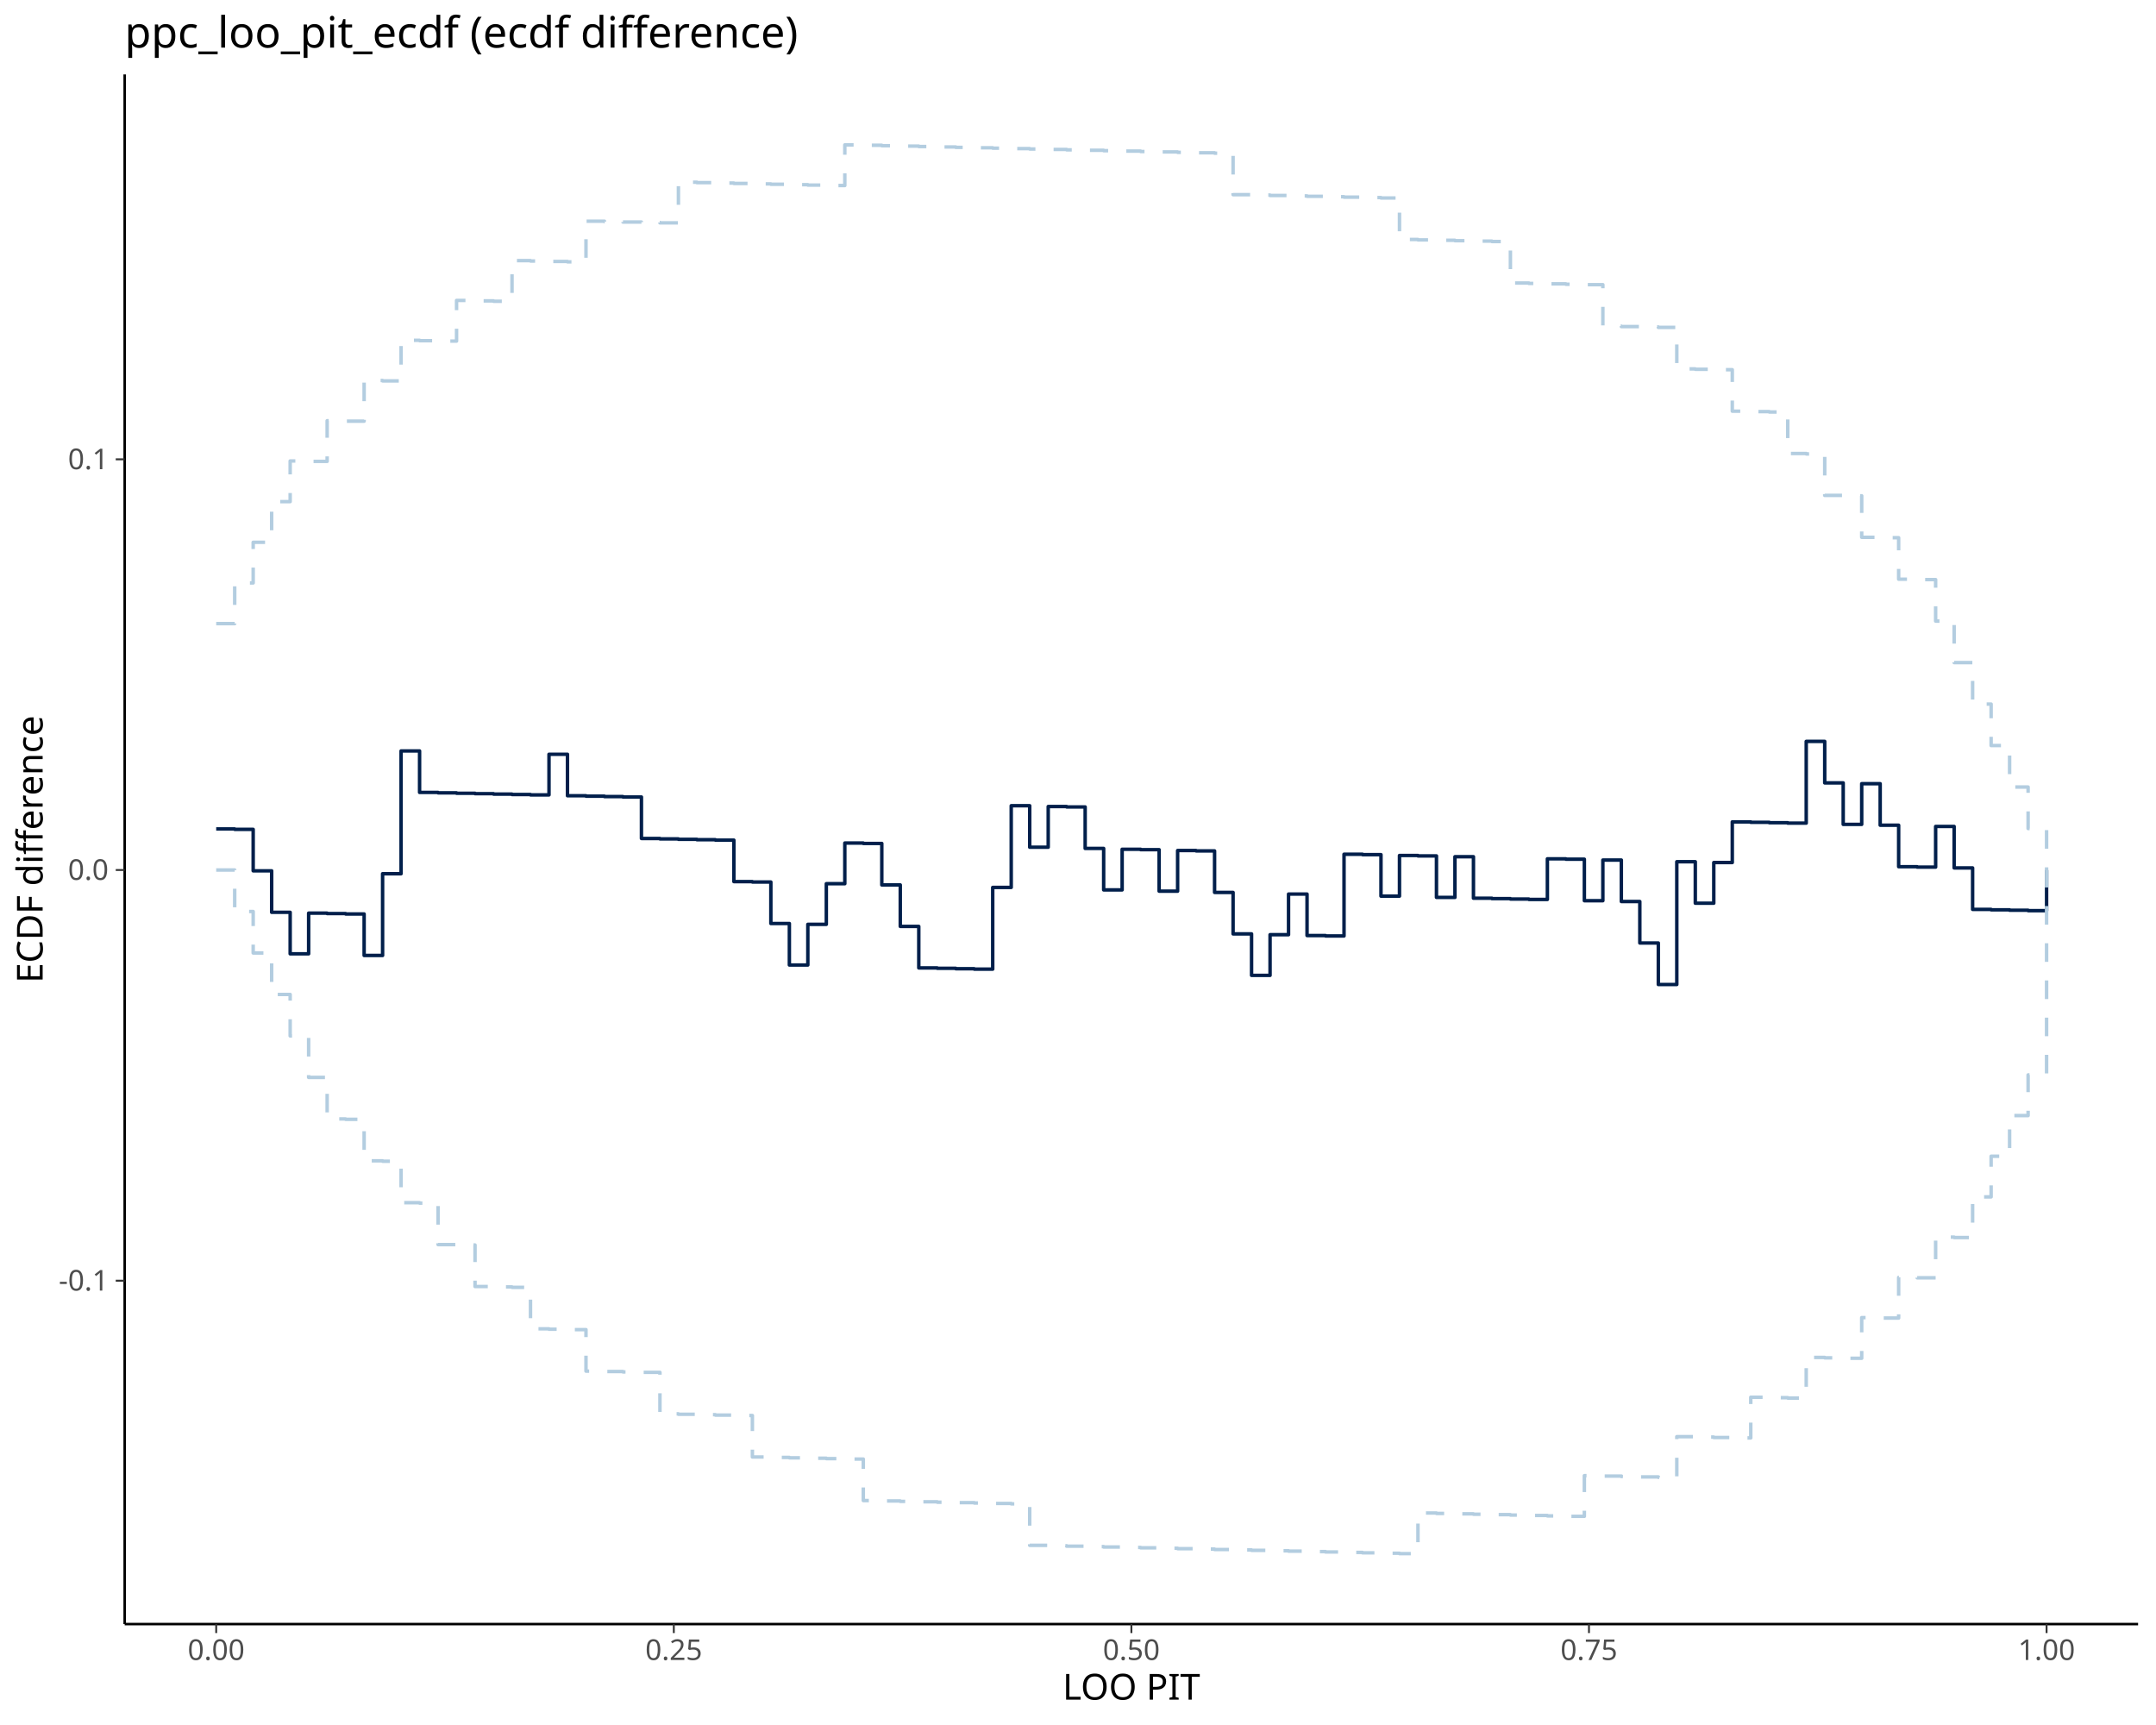
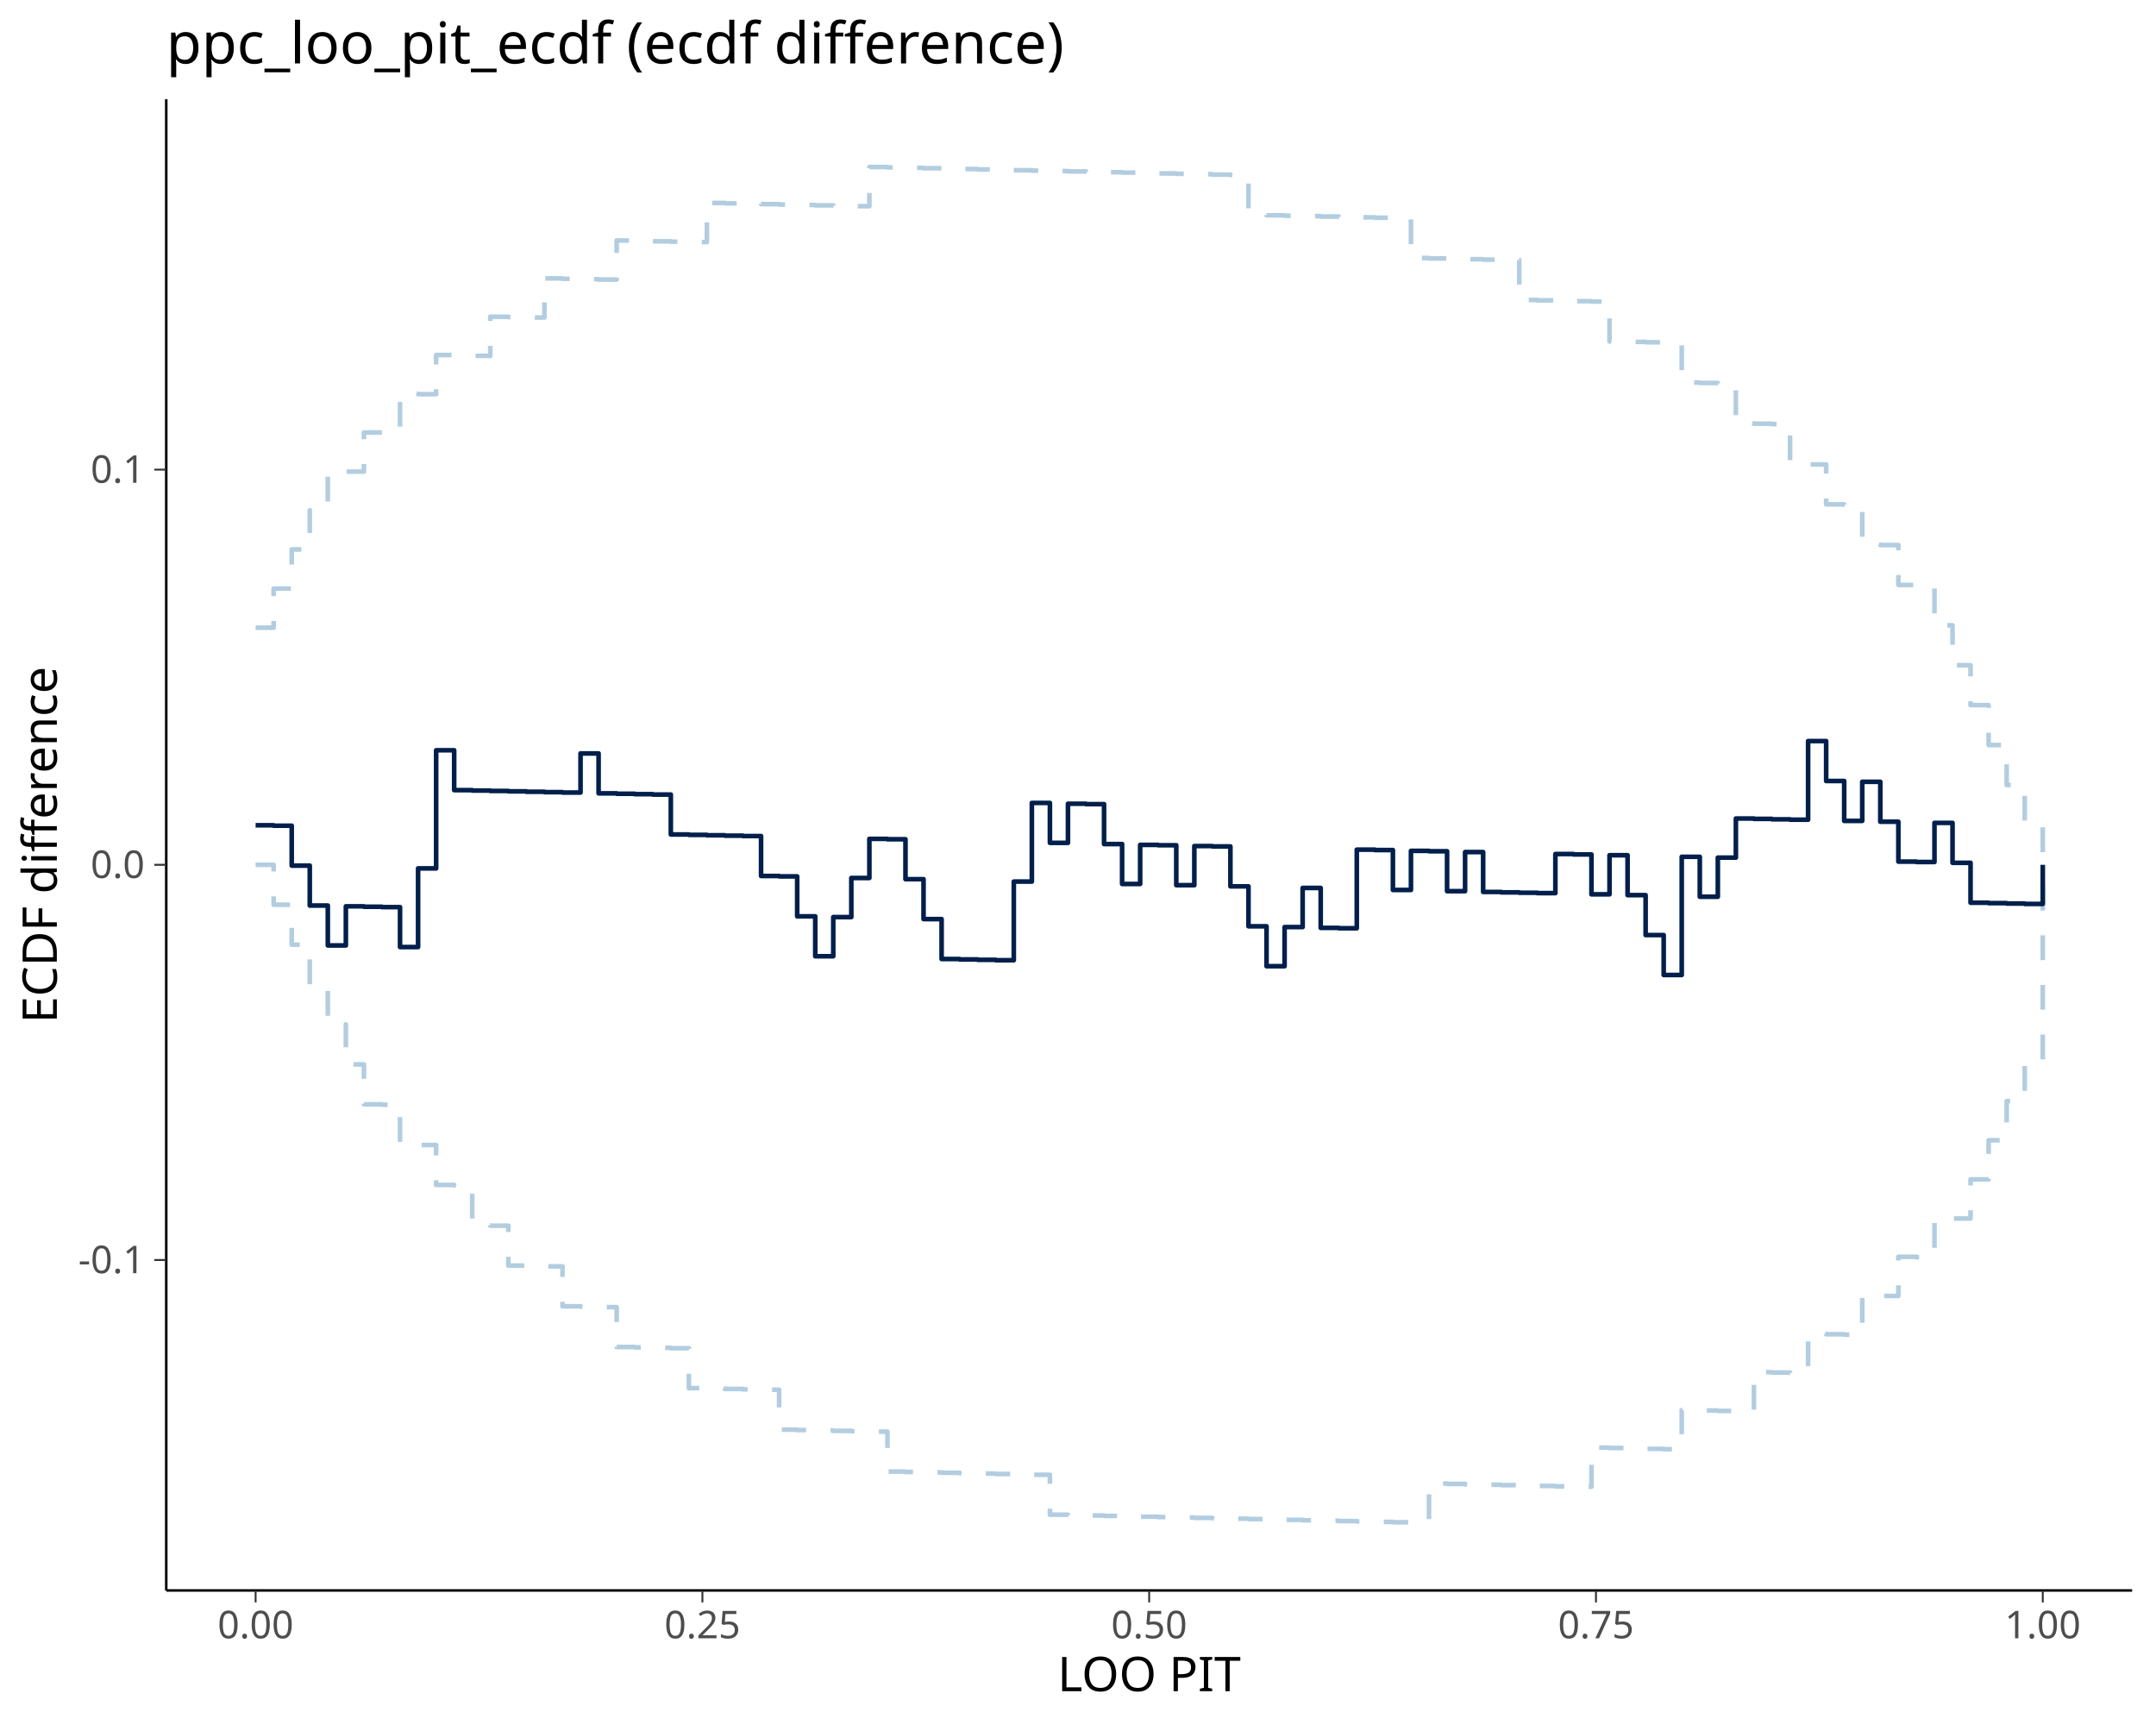
<svg xmlns="http://www.w3.org/2000/svg" class="svglite" data-engine-version="2.0" width="720.00pt" height="576.00pt" viewBox="0 0 720.00 576.00">
  <defs>
    <style type="text/css">
    .svglite line, .svglite polyline, .svglite polygon, .svglite path, .svglite rect, .svglite circle {
      fill: none;
      stroke: #000000;
      stroke-linecap: round;
      stroke-linejoin: round;
      stroke-miterlimit: 10.00;
    }
  </style>
  </defs>
  <rect width="100%" height="100%" style="stroke: none; fill: #FFFFFF;" />
  <defs>
    <clipPath id="cpMC4wMHw3MjAuMDB8MC4wMHw1NzYuMDA=">
      <rect x="0.00" y="0.00" width="720.00" height="576.00" />
    </clipPath>
  </defs>
  <g clip-path="url(#cpMC4wMHw3MjAuMDB8MC4wMHw1NzYuMDA=)">
</g>
  <defs>
-     <clipPath id="cpNDEuNjR8NzE0LjAyfDI0Ljg1fDU0Mi4zMA==">
-       <rect x="41.64" y="24.85" width="672.38" height="517.45" />
+     <clipPath id="cpNTUuNTJ8NzEyLjAzfDMzLjE0fDUzMS4wNw==">
+       <rect x="55.52" y="33.14" width="656.51" height="497.93" />
    </clipPath>
  </defs>
-   <g clip-path="url(#cpNDEuNjR8NzE0LjAyfDI0Ljg1fDU0Mi4zMA==)">
-     <polyline points="72.20,276.79 78.38,276.79 78.38,276.93 84.55,276.93 84.55,290.78 90.72,290.78 90.72,304.63 96.90,304.63 96.90,318.49 103.07,318.49 103.07,304.91 109.25,304.91 109.25,305.05 115.42,305.05 115.42,305.19 121.60,305.19 121.60,319.04 127.77,319.04 127.77,291.75 133.94,291.75 133.94,250.75 140.12,250.75 140.12,264.60 146.29,264.60 146.29,264.74 152.47,264.74 152.47,264.88 158.64,264.88 158.64,265.02 164.82,265.02 164.82,265.16 170.99,265.16 170.99,265.30 177.16,265.30 177.16,265.43 183.34,265.43 183.34,251.86 189.51,251.86 189.51,265.71 195.69,265.71 195.69,265.85 201.86,265.85 201.86,265.99 208.04,265.99 208.04,266.13 214.21,266.13 214.21,279.98 220.39,279.98 220.39,280.12 226.56,280.12 226.56,280.26 232.73,280.26 232.73,280.39 238.91,280.39 238.91,280.53 245.08,280.53 245.08,294.38 251.26,294.38 251.26,294.52 257.43,294.52 257.43,308.37 263.61,308.37 263.61,322.23 269.78,322.23 269.78,308.65 275.95,308.65 275.95,295.08 282.13,295.08 282.13,281.50 288.30,281.50 288.30,281.64 294.48,281.64 294.48,295.49 300.65,295.49 300.65,309.34 306.83,309.34 306.83,323.20 313.00,323.20 313.00,323.33 319.17,323.33 319.17,323.47 325.35,323.47 325.35,323.61 331.52,323.61 331.52,296.32 337.70,296.32 337.70,269.04 343.87,269.04 343.87,282.89 350.05,282.89 350.05,269.31 356.22,269.31 356.22,269.45 362.39,269.45 362.39,283.30 368.57,283.30 368.57,297.15 374.74,297.15 374.74,283.58 380.92,283.58 380.92,283.72 387.09,283.72 387.09,297.57 393.27,297.57 393.27,284.00 399.44,284.00 399.44,284.13 405.61,284.13 405.61,297.99 411.79,297.99 411.79,311.84 417.96,311.84 417.96,325.69 424.14,325.69 424.14,312.11 430.31,312.11 430.31,298.54 436.49,298.54 436.49,312.39 442.66,312.39 442.66,312.53 448.84,312.53 448.84,285.24 455.01,285.24 455.01,285.38 461.18,285.38 461.18,299.23 467.36,299.23 467.36,285.66 473.53,285.66 473.53,285.80 479.71,285.80 479.71,299.65 485.88,299.65 485.88,286.07 492.06,286.07 492.06,299.92 498.23,299.92 498.23,300.06 504.40,300.06 504.40,300.20 510.58,300.20 510.58,300.34 516.75,300.34 516.75,286.77 522.93,286.77 522.93,286.90 529.10,286.90 529.10,300.76 535.28,300.76 535.28,287.18 541.45,287.18 541.45,301.03 547.62,301.03 547.62,314.88 553.80,314.88 553.80,328.74 559.97,328.74 559.97,287.74 566.15,287.74 566.15,301.59 572.32,301.59 572.32,288.01 578.50,288.01 578.50,274.44 584.67,274.44 584.67,274.58 590.84,274.58 590.84,274.71 597.02,274.71 597.02,274.85 603.19,274.85 603.19,247.56 609.37,247.56 609.37,261.42 615.54,261.42 615.54,275.27 621.72,275.27 621.72,261.69 627.89,261.69 627.89,275.55 634.06,275.55 634.06,289.40 640.24,289.40 640.24,289.54 646.41,289.54 646.41,275.96 652.59,275.96 652.59,289.81 658.76,289.81 658.76,303.66 664.94,303.66 664.94,303.80 671.11,303.80 671.11,303.94 677.29,303.94 677.29,304.08 683.46,304.08 683.46,290.51 " style="stroke-width: 1.16; stroke: #011F4B; stroke-linecap: butt;" />
-     <polyline points="72.20,208.23 78.38,208.23 78.38,194.65 84.55,194.65 84.55,181.08 90.72,181.08 90.72,167.50 96.90,167.50 96.90,153.93 103.07,153.93 103.07,154.06 109.25,154.06 109.25,140.49 115.42,140.49 115.42,140.63 121.60,140.63 121.60,127.05 127.77,127.05 127.77,127.19 133.94,127.19 133.94,113.62 140.12,113.62 140.12,113.76 146.29,113.76 146.29,113.89 152.47,113.89 152.47,100.32 158.64,100.32 158.64,100.46 164.82,100.46 164.82,100.60 170.99,100.60 170.99,87.02 177.16,87.02 177.16,87.16 183.34,87.16 183.34,87.30 189.51,87.30 189.51,87.44 195.69,87.44 195.69,73.86 201.86,73.86 201.86,74.00 208.04,74.00 208.04,74.14 214.21,74.14 214.21,74.28 220.39,74.28 220.39,74.42 226.56,74.42 226.56,60.84 232.73,60.84 232.73,60.98 238.91,60.98 238.91,61.12 245.08,61.12 245.08,61.26 251.26,61.26 251.26,61.40 257.43,61.40 257.43,61.53 263.61,61.53 263.61,61.67 269.78,61.67 269.78,61.81 275.95,61.81 275.95,61.95 282.13,61.95 282.13,48.38 288.30,48.38 288.30,48.51 294.48,48.51 294.48,48.65 300.65,48.65 300.65,48.79 306.83,48.79 306.83,48.93 313.00,48.93 313.00,49.07 319.17,49.07 319.17,49.21 325.35,49.21 325.35,49.34 331.52,49.34 331.52,49.48 337.70,49.48 337.70,49.62 343.87,49.62 343.87,49.76 350.05,49.76 350.05,49.90 356.22,49.90 356.22,50.04 362.39,50.04 362.39,50.18 368.57,50.18 368.57,50.31 374.74,50.31 374.74,50.45 380.92,50.45 380.92,50.59 387.09,50.59 387.09,50.73 393.27,50.73 393.27,50.87 399.44,50.87 399.44,51.01 405.61,51.01 405.61,51.15 411.79,51.15 411.79,65.00 417.96,65.00 417.96,65.14 424.14,65.14 424.14,65.27 430.31,65.27 430.31,65.41 436.49,65.41 436.49,65.55 442.66,65.55 442.66,65.69 448.84,65.69 448.84,65.83 455.01,65.83 455.01,65.97 461.18,65.97 461.18,66.11 467.36,66.11 467.36,79.96 473.53,79.96 473.53,80.10 479.71,80.10 479.71,80.23 485.88,80.23 485.88,80.37 492.06,80.37 492.06,80.51 498.23,80.51 498.23,80.65 504.40,80.65 504.40,94.50 510.58,94.50 510.58,94.64 516.75,94.64 516.75,94.78 522.93,94.78 522.93,94.92 529.10,94.92 529.10,95.06 535.28,95.06 535.28,108.91 541.45,108.91 541.45,109.05 547.62,109.05 547.62,109.18 553.80,109.18 553.80,109.32 559.97,109.32 559.97,123.18 566.15,123.18 566.15,123.31 572.32,123.31 572.32,123.45 578.50,123.45 578.50,137.30 584.67,137.30 584.67,137.44 590.84,137.44 590.84,137.58 597.02,137.58 597.02,151.43 603.19,151.43 603.19,151.57 609.37,151.57 609.37,165.42 615.54,165.42 615.54,165.56 621.72,165.56 621.72,179.41 627.89,179.41 627.89,179.55 634.06,179.55 634.06,193.40 640.24,193.40 640.24,193.54 646.41,193.54 646.41,207.39 652.59,207.39 652.59,221.25 658.76,221.25 658.76,235.10 664.94,235.10 664.94,248.95 671.11,248.95 671.11,262.80 677.29,262.80 677.29,276.65 683.46,276.65 683.46,290.51 " style="stroke-width: 1.16; stroke: #B3CDE0; stroke-dasharray: 6.21,6.21; stroke-linecap: butt;" />
-     <polyline points="72.20,290.51 78.38,290.51 78.38,304.36 84.55,304.36 84.55,318.21 90.72,318.21 90.72,332.06 96.90,332.06 96.90,345.91 103.07,345.91 103.07,359.76 109.25,359.76 109.25,373.62 115.42,373.62 115.42,373.76 121.60,373.76 121.60,387.61 127.77,387.61 127.77,387.75 133.94,387.75 133.94,401.60 140.12,401.60 140.12,401.74 146.29,401.74 146.29,415.59 152.47,415.59 152.47,415.73 158.64,415.73 158.64,429.58 164.82,429.58 164.82,429.72 170.99,429.72 170.99,429.86 177.16,429.86 177.16,443.71 183.34,443.71 183.34,443.85 189.51,443.85 189.51,443.98 195.69,443.98 195.69,457.84 201.86,457.84 201.86,457.97 208.04,457.97 208.04,458.11 214.21,458.11 214.21,458.25 220.39,458.25 220.39,472.10 226.56,472.10 226.56,472.24 232.73,472.24 232.73,472.38 238.91,472.38 238.91,472.52 245.08,472.52 245.08,472.66 251.26,472.66 251.26,486.51 257.43,486.51 257.43,486.65 263.61,486.65 263.61,486.79 269.78,486.79 269.78,486.92 275.95,486.92 275.95,487.06 282.13,487.06 282.13,487.20 288.30,487.20 288.30,501.05 294.48,501.05 294.48,501.19 300.65,501.19 300.65,501.33 306.83,501.33 306.83,501.47 313.00,501.47 313.00,501.61 319.17,501.61 319.17,501.75 325.35,501.75 325.35,501.88 331.52,501.88 331.52,502.02 337.70,502.02 337.70,502.16 343.87,502.16 343.87,516.01 350.05,516.01 350.05,516.15 356.22,516.15 356.22,516.29 362.39,516.29 362.39,516.43 368.57,516.43 368.57,516.57 374.74,516.57 374.74,516.71 380.92,516.71 380.92,516.84 387.09,516.84 387.09,516.98 393.27,516.98 393.27,517.12 399.44,517.12 399.44,517.26 405.61,517.26 405.61,517.40 411.79,517.40 411.79,517.54 417.96,517.54 417.96,517.68 424.14,517.68 424.14,517.81 430.31,517.81 430.31,517.95 436.49,517.95 436.49,518.09 442.66,518.09 442.66,518.23 448.84,518.23 448.84,518.37 455.01,518.37 455.01,518.51 461.18,518.51 461.18,518.65 467.36,518.65 467.36,518.78 473.53,518.78 473.53,505.21 479.71,505.21 479.71,505.35 485.88,505.35 485.88,505.49 492.06,505.49 492.06,505.62 498.23,505.62 498.23,505.76 504.40,505.76 504.40,505.90 510.58,505.90 510.58,506.04 516.75,506.04 516.75,506.18 522.93,506.18 522.93,506.32 529.10,506.32 529.10,492.74 535.28,492.74 535.28,492.88 541.45,492.88 541.45,493.02 547.62,493.02 547.62,493.16 553.80,493.16 553.80,493.30 559.97,493.30 559.97,479.72 566.15,479.72 566.15,479.86 572.32,479.86 572.32,480.00 578.50,480.00 578.50,480.14 584.67,480.14 584.67,466.56 590.84,466.56 590.84,466.70 597.02,466.70 597.02,466.84 603.19,466.84 603.19,453.26 609.37,453.26 609.37,453.40 615.54,453.40 615.54,453.54 621.72,453.54 621.72,439.97 627.89,439.97 627.89,440.11 634.06,440.11 634.06,426.53 640.24,426.53 640.24,426.67 646.41,426.67 646.41,413.09 652.59,413.09 652.59,413.23 658.76,413.23 658.76,399.66 664.94,399.66 664.94,386.08 671.11,386.08 671.11,372.51 677.29,372.51 677.29,358.93 683.46,358.93 683.46,290.51 " style="stroke-width: 1.16; stroke: #B3CDE0; stroke-dasharray: 6.21,6.21; stroke-linecap: butt;" />
+   <g clip-path="url(#cpNTUuNTJ8NzEyLjAzfDMzLjE0fDUzMS4wNw==)">
+     <polyline points="85.36,209.59 91.39,209.59 91.39,196.53 97.42,196.53 97.42,183.47 103.45,183.47 103.45,170.41 109.47,170.41 109.47,157.34 115.50,157.34 115.50,157.48 121.53,157.48 121.53,144.41 127.56,144.41 127.56,144.55 133.59,144.55 133.59,131.48 139.62,131.48 139.62,131.62 145.65,131.62 145.65,118.55 151.67,118.55 151.67,118.69 157.70,118.69 157.70,118.82 163.73,118.82 163.73,105.76 169.76,105.76 169.76,105.89 175.79,105.89 175.79,106.02 181.82,106.02 181.82,92.96 187.85,92.96 187.85,93.10 193.87,93.10 193.87,93.23 199.90,93.23 199.90,93.36 205.93,93.36 205.93,80.30 211.96,80.30 211.96,80.43 217.99,80.43 217.99,80.57 224.02,80.57 224.02,80.70 230.05,80.70 230.05,80.83 236.07,80.83 236.07,67.77 242.10,67.77 242.10,67.90 248.13,67.90 248.13,68.04 254.16,68.04 254.16,68.17 260.19,68.17 260.19,68.30 266.22,68.30 266.22,68.44 272.25,68.44 272.25,68.57 278.27,68.57 278.27,68.70 284.30,68.70 284.30,68.84 290.33,68.84 290.33,55.77 296.36,55.77 296.36,55.91 302.39,55.91 302.39,56.04 308.42,56.04 308.42,56.17 314.45,56.17 314.45,56.31 320.47,56.31 320.47,56.44 326.50,56.44 326.50,56.57 332.53,56.57 332.53,56.71 338.56,56.71 338.56,56.84 344.59,56.84 344.59,56.97 350.62,56.97 350.62,57.11 356.65,57.11 356.65,57.24 362.67,57.24 362.67,57.37 368.70,57.37 368.70,57.51 374.73,57.51 374.73,57.64 380.76,57.64 380.76,57.77 386.79,57.77 386.79,57.91 392.82,57.91 392.82,58.04 398.85,58.04 398.85,58.17 404.87,58.17 404.87,58.31 410.90,58.31 410.90,58.44 416.93,58.44 416.93,71.77 422.96,71.77 422.96,71.90 428.99,71.90 428.99,72.03 435.02,72.03 435.02,72.17 441.05,72.17 441.05,72.30 447.07,72.30 447.07,72.43 453.10,72.43 453.10,72.57 459.13,72.57 459.13,72.70 465.16,72.70 465.16,72.83 471.19,72.83 471.19,86.16 477.22,86.16 477.22,86.30 483.25,86.30 483.25,86.43 489.27,86.43 489.27,86.56 495.30,86.56 495.30,86.70 501.33,86.70 501.33,86.83 507.36,86.83 507.36,100.16 513.39,100.16 513.39,100.29 519.42,100.29 519.42,100.43 525.45,100.43 525.45,100.56 531.47,100.56 531.47,100.69 537.50,100.69 537.50,114.02 543.53,114.02 543.53,114.16 549.56,114.16 549.56,114.29 555.59,114.29 555.59,114.42 561.62,114.42 561.62,127.75 567.65,127.75 567.65,127.88 573.67,127.88 573.67,128.02 579.70,128.02 579.70,141.35 585.73,141.35 585.73,141.48 591.76,141.48 591.76,141.61 597.79,141.61 597.79,154.94 603.82,154.94 603.82,155.08 609.85,155.08 609.85,168.41 615.87,168.41 615.87,168.54 621.90,168.54 621.90,181.87 627.93,181.87 627.93,182.00 633.96,182.00 633.96,195.33 639.99,195.33 639.99,195.47 646.02,195.47 646.02,208.79 652.05,208.79 652.05,222.12 658.07,222.12 658.07,235.45 664.10,235.45 664.10,248.78 670.13,248.78 670.13,262.11 676.16,262.11 676.16,275.44 682.19,275.44 682.19,288.77 " style="stroke-width: 1.55; stroke: #B3CDE0; stroke-dasharray: 8.28,8.28; stroke-linecap: butt;" />
+     <polyline points="85.36,288.77 91.39,288.77 91.39,302.10 97.42,302.10 97.42,315.43 103.45,315.43 103.45,328.76 109.47,328.76 109.47,342.09 115.50,342.09 115.50,355.42 121.53,355.42 121.53,368.75 127.56,368.75 127.56,368.88 133.59,368.88 133.59,382.21 139.62,382.21 139.62,382.34 145.65,382.34 145.65,395.67 151.67,395.67 151.67,395.81 157.70,395.81 157.70,409.14 163.73,409.14 163.73,409.27 169.76,409.27 169.76,422.60 175.79,422.60 175.79,422.73 181.82,422.73 181.82,422.86 187.85,422.86 187.85,436.19 193.87,436.19 193.87,436.33 199.90,436.33 199.90,436.46 205.93,436.46 205.93,449.79 211.96,449.79 211.96,449.92 217.99,449.92 217.99,450.06 224.02,450.06 224.02,450.19 230.05,450.19 230.05,463.52 236.07,463.52 236.07,463.65 242.10,463.65 242.10,463.79 248.13,463.79 248.13,463.92 254.16,463.92 254.16,464.05 260.19,464.05 260.19,477.38 266.22,477.38 266.22,477.52 272.25,477.52 272.25,477.65 278.27,477.65 278.27,477.78 284.30,477.78 284.30,477.92 290.33,477.92 290.33,478.05 296.36,478.05 296.36,491.38 302.39,491.38 302.39,491.51 308.42,491.51 308.42,491.64 314.45,491.64 314.45,491.78 320.47,491.78 320.47,491.91 326.50,491.91 326.50,492.04 332.53,492.04 332.53,492.18 338.56,492.18 338.56,492.31 344.59,492.31 344.59,492.44 350.62,492.44 350.62,505.77 356.65,505.77 356.65,505.91 362.67,505.91 362.67,506.04 368.70,506.04 368.70,506.17 374.73,506.17 374.73,506.31 380.76,506.31 380.76,506.44 386.79,506.44 386.79,506.57 392.82,506.57 392.82,506.71 398.85,506.71 398.85,506.84 404.87,506.84 404.87,506.97 410.90,506.97 410.90,507.11 416.93,507.11 416.93,507.24 422.96,507.24 422.96,507.37 428.99,507.37 428.99,507.51 435.02,507.51 435.02,507.64 441.05,507.64 441.05,507.77 447.07,507.77 447.07,507.91 453.10,507.91 453.10,508.04 459.13,508.04 459.13,508.17 465.16,508.17 465.16,508.31 471.19,508.31 471.19,508.44 477.22,508.44 477.22,495.38 483.25,495.38 483.25,495.51 489.27,495.51 489.27,495.64 495.30,495.64 495.30,495.78 501.33,495.78 501.33,495.91 507.36,495.91 507.36,496.04 513.39,496.04 513.39,496.18 519.42,496.18 519.42,496.31 525.45,496.31 525.45,496.44 531.47,496.44 531.47,483.38 537.50,483.38 537.50,483.51 543.53,483.51 543.53,483.65 549.56,483.65 549.56,483.78 555.59,483.78 555.59,483.91 561.62,483.91 561.62,470.85 567.65,470.85 567.65,470.98 573.67,470.98 573.67,471.12 579.70,471.12 579.70,471.25 585.73,471.25 585.73,458.19 591.76,458.19 591.76,458.32 597.79,458.32 597.79,458.45 603.82,458.45 603.82,445.39 609.85,445.39 609.85,445.52 615.87,445.52 615.87,445.66 621.90,445.66 621.90,432.60 627.93,432.60 627.93,432.73 633.96,432.73 633.96,419.67 639.99,419.67 639.99,419.80 646.02,419.80 646.02,406.74 652.05,406.74 652.05,406.87 658.07,406.87 658.07,393.81 664.10,393.81 664.10,380.74 670.13,380.74 670.13,367.68 676.16,367.68 676.16,354.62 682.19,354.62 682.19,288.77 " style="stroke-width: 1.55; stroke: #B3CDE0; stroke-dasharray: 8.28,8.28; stroke-linecap: butt;" />
+     <polyline points="85.36,275.57 91.39,275.57 91.39,275.71 97.42,275.71 97.42,289.04 103.45,289.04 103.45,302.37 109.47,302.37 109.47,315.70 115.50,315.70 115.50,302.63 121.53,302.63 121.53,302.77 127.56,302.77 127.56,302.90 133.59,302.90 133.59,316.23 139.62,316.23 139.62,289.97 145.65,289.97 145.65,250.52 151.67,250.52 151.67,263.84 157.70,263.84 157.70,263.98 163.73,263.98 163.73,264.11 169.76,264.11 169.76,264.24 175.79,264.24 175.79,264.38 181.82,264.38 181.82,264.51 187.85,264.51 187.85,264.64 193.87,264.64 193.87,251.58 199.90,251.58 199.90,264.91 205.93,264.91 205.93,265.04 211.96,265.04 211.96,265.18 217.99,265.18 217.99,265.31 224.02,265.31 224.02,278.64 230.05,278.64 230.05,278.77 236.07,278.77 236.07,278.91 242.10,278.91 242.10,279.04 248.13,279.04 248.13,279.17 254.16,279.17 254.16,292.50 260.19,292.50 260.19,292.64 266.22,292.64 266.22,305.97 272.25,305.97 272.25,319.30 278.27,319.30 278.27,306.23 284.30,306.23 284.30,293.17 290.33,293.17 290.33,280.11 296.36,280.11 296.36,280.24 302.39,280.24 302.39,293.57 308.42,293.57 308.42,306.90 314.45,306.90 314.45,320.23 320.47,320.23 320.47,320.36 326.50,320.36 326.50,320.49 332.53,320.49 332.53,320.63 338.56,320.63 338.56,294.37 344.59,294.37 344.59,268.11 350.62,268.11 350.62,281.44 356.65,281.44 356.65,268.38 362.67,268.38 362.67,268.51 368.70,268.51 368.70,281.84 374.73,281.84 374.73,295.17 380.76,295.17 380.76,282.11 386.79,282.11 386.79,282.24 392.82,282.24 392.82,295.57 398.85,295.57 398.85,282.51 404.87,282.51 404.87,282.64 410.90,282.64 410.90,295.97 416.93,295.97 416.93,309.30 422.96,309.30 422.96,322.63 428.99,322.63 428.99,309.56 435.02,309.56 435.02,296.50 441.05,296.50 441.05,309.83 447.07,309.83 447.07,309.96 453.10,309.96 453.10,283.71 459.13,283.71 459.13,283.84 465.16,283.84 465.16,297.17 471.19,297.17 471.19,284.11 477.22,284.11 477.22,284.24 483.25,284.24 483.25,297.57 489.27,297.57 489.27,284.51 495.30,284.51 495.30,297.83 501.33,297.83 501.33,297.97 507.36,297.97 507.36,298.10 513.39,298.10 513.39,298.23 519.42,298.23 519.42,285.17 525.45,285.17 525.45,285.31 531.47,285.31 531.47,298.63 537.50,298.63 537.50,285.57 543.53,285.57 543.53,298.90 549.56,298.90 549.56,312.23 555.59,312.23 555.59,325.56 561.62,325.56 561.62,286.10 567.65,286.10 567.65,299.43 573.67,299.43 573.67,286.37 579.70,286.37 579.70,273.31 585.73,273.31 585.73,273.44 591.76,273.44 591.76,273.58 597.79,273.58 597.79,273.71 603.82,273.71 603.82,247.45 609.85,247.45 609.85,260.78 615.87,260.78 615.87,274.11 621.90,274.11 621.90,261.05 627.93,261.05 627.93,274.38 633.96,274.38 633.96,287.70 639.99,287.70 639.99,287.84 646.02,287.84 646.02,274.77 652.05,274.77 652.05,288.10 658.07,288.10 658.07,301.43 664.10,301.43 664.10,301.57 670.13,301.57 670.13,301.70 676.16,301.70 676.16,301.83 682.19,301.83 682.19,288.77 " style="stroke-width: 1.55; stroke: #011F4B; stroke-linecap: butt;" />
  </g>
  <g clip-path="url(#cpMC4wMHw3MjAuMDB8MC4wMHw1NzYuMDA=)">
-     <polyline points="41.64,542.30 41.64,24.85 " style="stroke-width: 0.85; stroke-linecap: butt;" />
-     <text x="36.26" y="430.94" text-anchor="end" style="font-size: 9.60px; fill: #4D4D4D; font-family: sans;" textLength="16.54px" lengthAdjust="spacingAndGlyphs">-0.1</text>
-     <text x="36.26" y="293.81" text-anchor="end" style="font-size: 9.60px; fill: #4D4D4D; font-family: sans;" textLength="13.35px" lengthAdjust="spacingAndGlyphs">0.0</text>
-     <text x="36.26" y="156.68" text-anchor="end" style="font-size: 9.60px; fill: #4D4D4D; font-family: sans;" textLength="13.35px" lengthAdjust="spacingAndGlyphs">0.1</text>
-     <polyline points="38.65,427.64 41.64,427.64 " style="stroke-width: 0.64; stroke: #333333; stroke-linecap: butt;" />
-     <polyline points="38.65,290.51 41.64,290.51 " style="stroke-width: 0.64; stroke: #333333; stroke-linecap: butt;" />
-     <polyline points="38.65,153.37 41.64,153.37 " style="stroke-width: 0.64; stroke: #333333; stroke-linecap: butt;" />
-     <polyline points="41.64,542.30 714.02,542.30 " style="stroke-width: 0.85; stroke-linecap: butt;" />
-     <polyline points="72.20,545.29 72.20,542.30 " style="stroke-width: 0.64; stroke: #333333; stroke-linecap: butt;" />
-     <polyline points="225.02,545.29 225.02,542.30 " style="stroke-width: 0.64; stroke: #333333; stroke-linecap: butt;" />
-     <polyline points="377.83,545.29 377.83,542.30 " style="stroke-width: 0.64; stroke: #333333; stroke-linecap: butt;" />
-     <polyline points="530.64,545.29 530.64,542.30 " style="stroke-width: 0.64; stroke: #333333; stroke-linecap: butt;" />
-     <polyline points="683.46,545.29 683.46,542.30 " style="stroke-width: 0.64; stroke: #333333; stroke-linecap: butt;" />
-     <text x="72.20" y="554.29" text-anchor="middle" style="font-size: 9.60px; fill: #4D4D4D; font-family: sans;" textLength="18.69px" lengthAdjust="spacingAndGlyphs">0.00</text>
-     <text x="225.02" y="554.29" text-anchor="middle" style="font-size: 9.60px; fill: #4D4D4D; font-family: sans;" textLength="18.69px" lengthAdjust="spacingAndGlyphs">0.25</text>
-     <text x="377.83" y="554.29" text-anchor="middle" style="font-size: 9.60px; fill: #4D4D4D; font-family: sans;" textLength="18.69px" lengthAdjust="spacingAndGlyphs">0.50</text>
-     <text x="530.64" y="554.29" text-anchor="middle" style="font-size: 9.60px; fill: #4D4D4D; font-family: sans;" textLength="18.69px" lengthAdjust="spacingAndGlyphs">0.75</text>
-     <text x="683.46" y="554.29" text-anchor="middle" style="font-size: 9.60px; fill: #4D4D4D; font-family: sans;" textLength="18.69px" lengthAdjust="spacingAndGlyphs">1.00</text>
-     <text x="377.83" y="567.53" text-anchor="middle" style="font-size: 12.00px; font-family: sans;" textLength="47.35px" lengthAdjust="spacingAndGlyphs">LOO PIT</text>
-     <text transform="translate(14.24,283.58) rotate(-90)" text-anchor="middle" style="font-size: 12.00px; font-family: sans;" textLength="88.71px" lengthAdjust="spacingAndGlyphs">ECDF difference</text>
-     <text x="41.64" y="15.89" style="font-size: 14.40px; font-family: sans;" textLength="216.96px" lengthAdjust="spacingAndGlyphs">ppc_loo_pit_ecdf (ecdf difference)</text>
+     <polyline points="55.52,531.07 55.52,33.14 " style="stroke-width: 0.85; stroke-linecap: butt;" />
+     <text x="48.34" y="425.14" text-anchor="end" style="font-size: 12.80px; fill: #4D4D4D; font-family: sans;" textLength="22.06px" lengthAdjust="spacingAndGlyphs">-0.1</text>
+     <text x="48.34" y="293.18" text-anchor="end" style="font-size: 12.80px; fill: #4D4D4D; font-family: sans;" textLength="17.79px" lengthAdjust="spacingAndGlyphs">0.0</text>
+     <text x="48.34" y="161.21" text-anchor="end" style="font-size: 12.80px; fill: #4D4D4D; font-family: sans;" textLength="17.79px" lengthAdjust="spacingAndGlyphs">0.1</text>
+     <polyline points="51.53,420.73 55.52,420.73 " style="stroke-width: 0.64; stroke: #333333; stroke-linecap: butt;" />
+     <polyline points="51.53,288.77 55.52,288.77 " style="stroke-width: 0.64; stroke: #333333; stroke-linecap: butt;" />
+     <polyline points="51.53,156.81 55.52,156.81 " style="stroke-width: 0.64; stroke: #333333; stroke-linecap: butt;" />
+     <polyline points="55.52,531.07 712.03,531.07 " style="stroke-width: 0.85; stroke-linecap: butt;" />
+     <polyline points="85.36,535.06 85.36,531.07 " style="stroke-width: 0.64; stroke: #333333; stroke-linecap: butt;" />
+     <polyline points="234.57,535.06 234.57,531.07 " style="stroke-width: 0.64; stroke: #333333; stroke-linecap: butt;" />
+     <polyline points="383.77,535.06 383.77,531.07 " style="stroke-width: 0.64; stroke: #333333; stroke-linecap: butt;" />
+     <polyline points="532.98,535.06 532.98,531.07 " style="stroke-width: 0.64; stroke: #333333; stroke-linecap: butt;" />
+     <polyline points="682.19,535.06 682.19,531.07 " style="stroke-width: 0.64; stroke: #333333; stroke-linecap: butt;" />
+     <text x="85.36" y="547.05" text-anchor="middle" style="font-size: 12.80px; fill: #4D4D4D; font-family: sans;" textLength="24.91px" lengthAdjust="spacingAndGlyphs">0.00</text>
+     <text x="234.57" y="547.05" text-anchor="middle" style="font-size: 12.80px; fill: #4D4D4D; font-family: sans;" textLength="24.91px" lengthAdjust="spacingAndGlyphs">0.25</text>
+     <text x="383.77" y="547.05" text-anchor="middle" style="font-size: 12.80px; fill: #4D4D4D; font-family: sans;" textLength="24.91px" lengthAdjust="spacingAndGlyphs">0.50</text>
+     <text x="532.98" y="547.05" text-anchor="middle" style="font-size: 12.80px; fill: #4D4D4D; font-family: sans;" textLength="24.91px" lengthAdjust="spacingAndGlyphs">0.75</text>
+     <text x="682.19" y="547.05" text-anchor="middle" style="font-size: 12.80px; fill: #4D4D4D; font-family: sans;" textLength="24.91px" lengthAdjust="spacingAndGlyphs">1.00</text>
+     <text x="383.77" y="564.71" text-anchor="middle" style="font-size: 16.00px; font-family: sans;" textLength="63.14px" lengthAdjust="spacingAndGlyphs">LOO PIT</text>
+     <text transform="translate(18.98,282.11) rotate(-90)" text-anchor="middle" style="font-size: 16.00px; font-family: sans;" textLength="118.28px" lengthAdjust="spacingAndGlyphs">ECDF difference</text>
+     <text x="55.52" y="21.18" style="font-size: 19.20px; font-family: sans;" textLength="289.28px" lengthAdjust="spacingAndGlyphs">ppc_loo_pit_ecdf (ecdf difference)</text>
  </g>
</svg>
